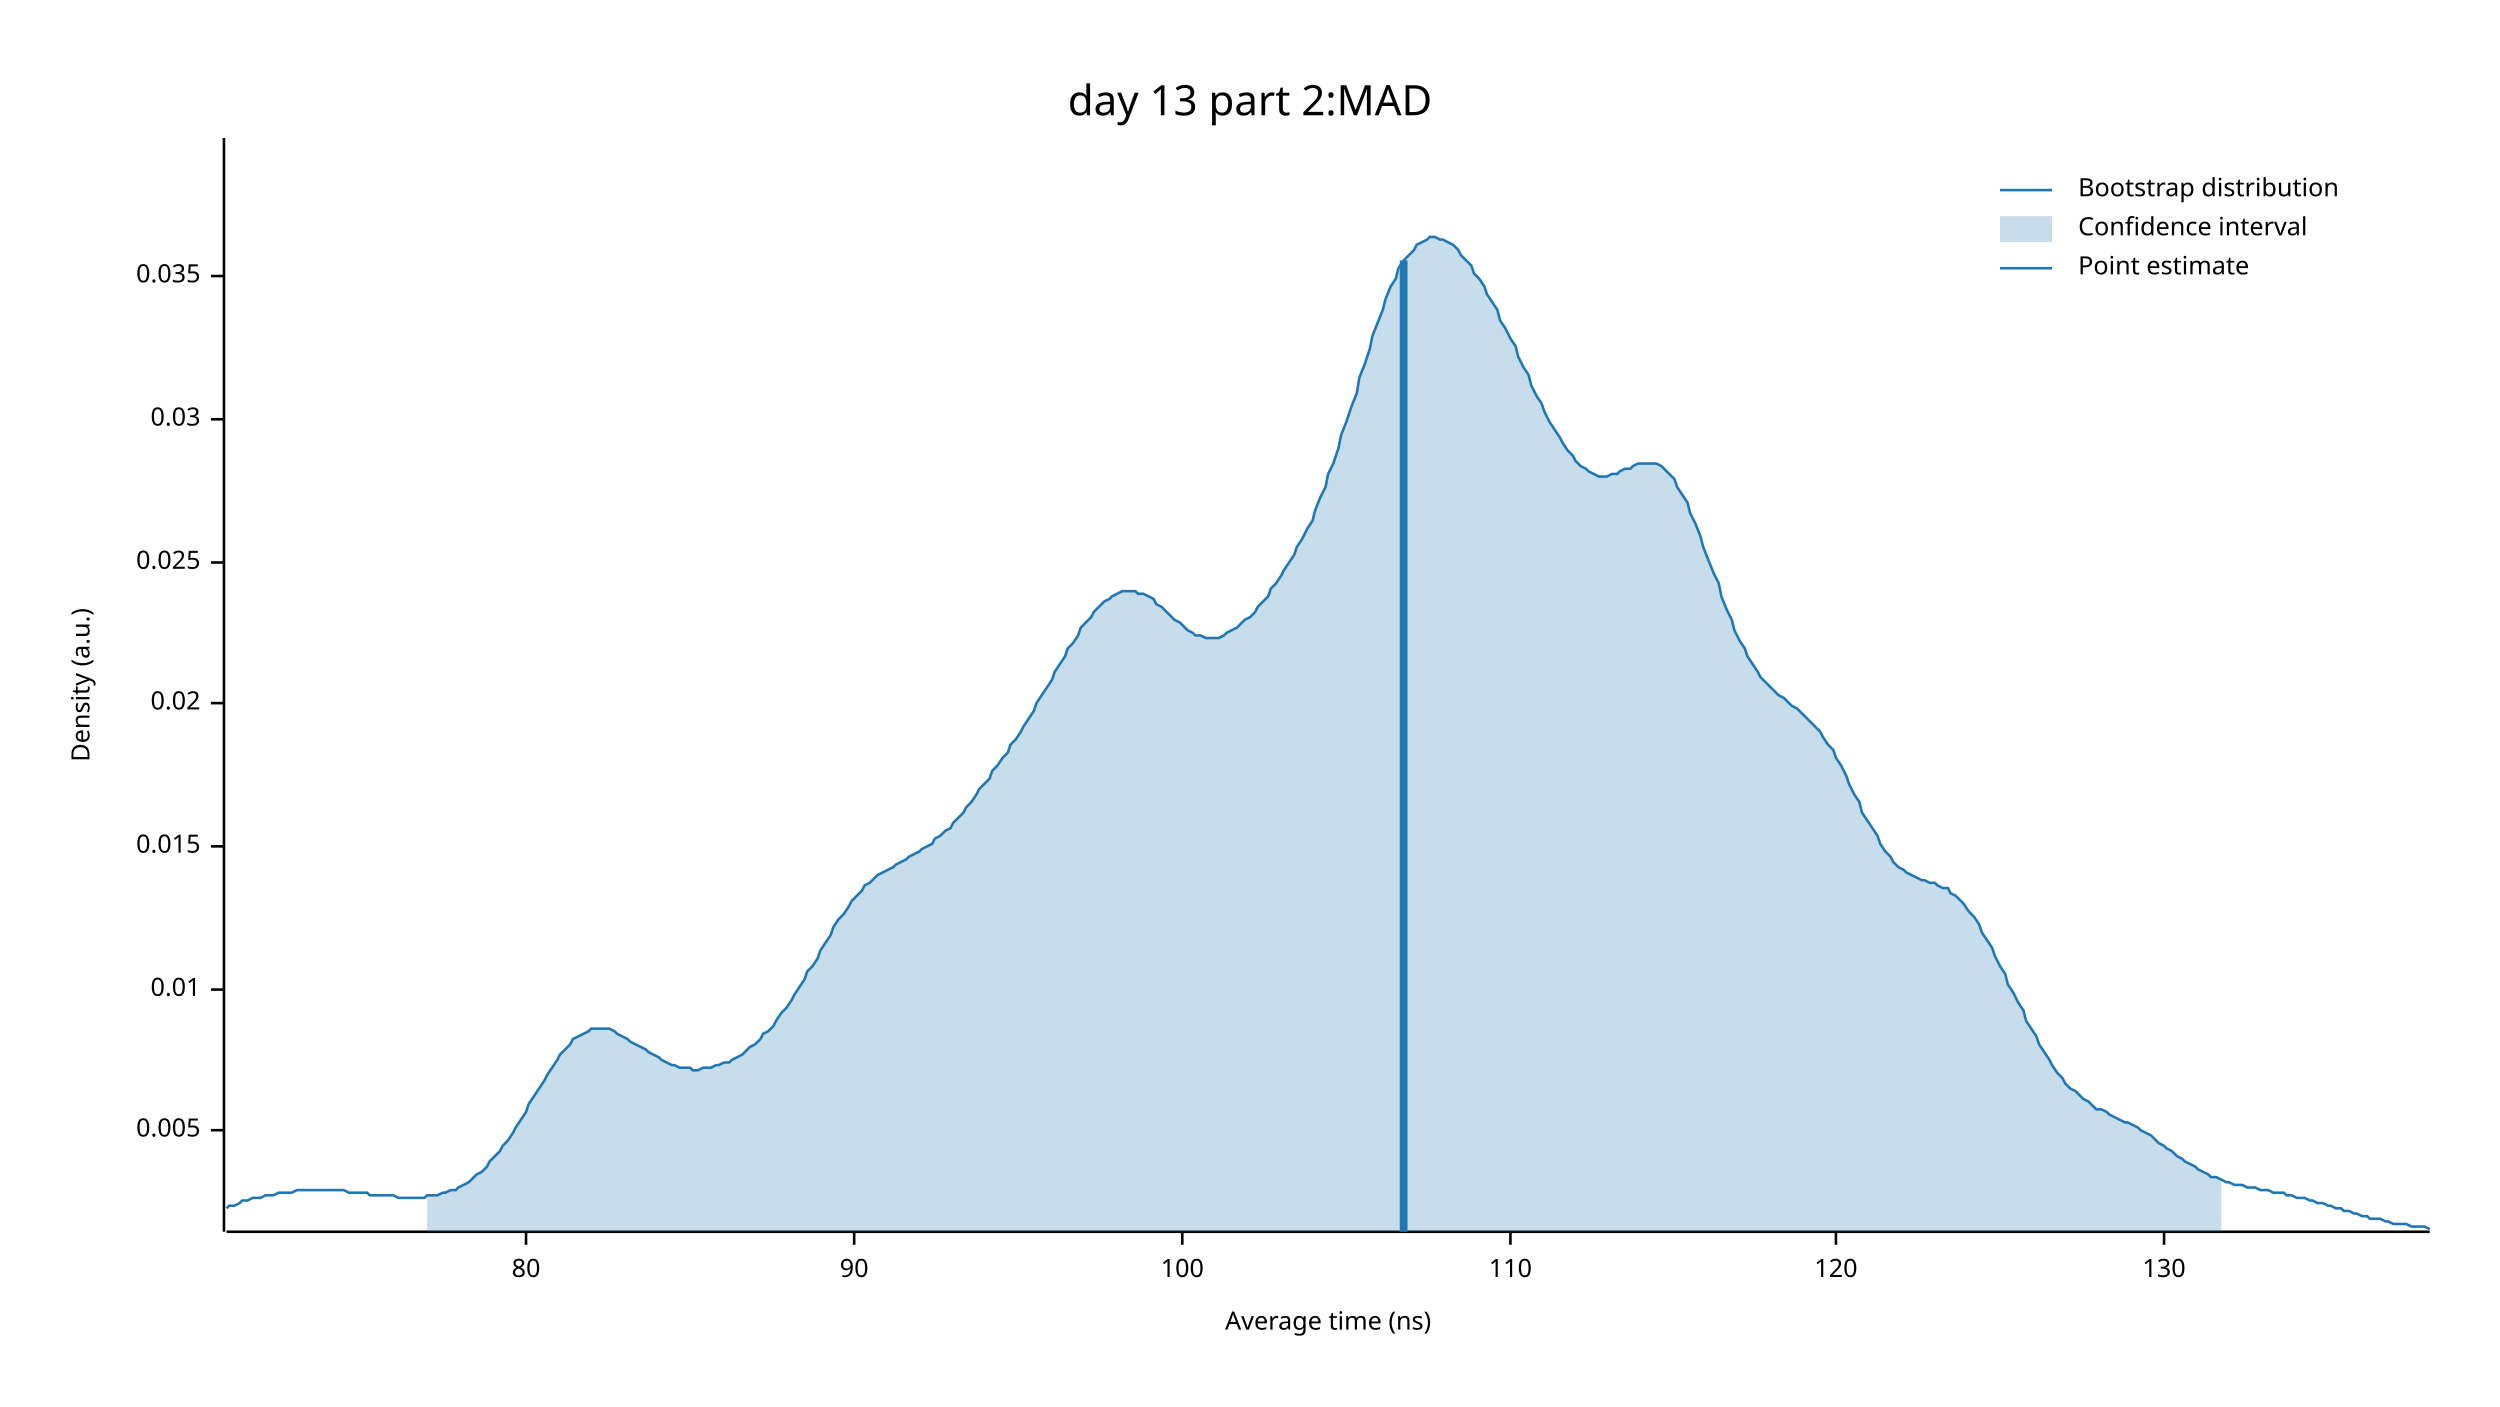
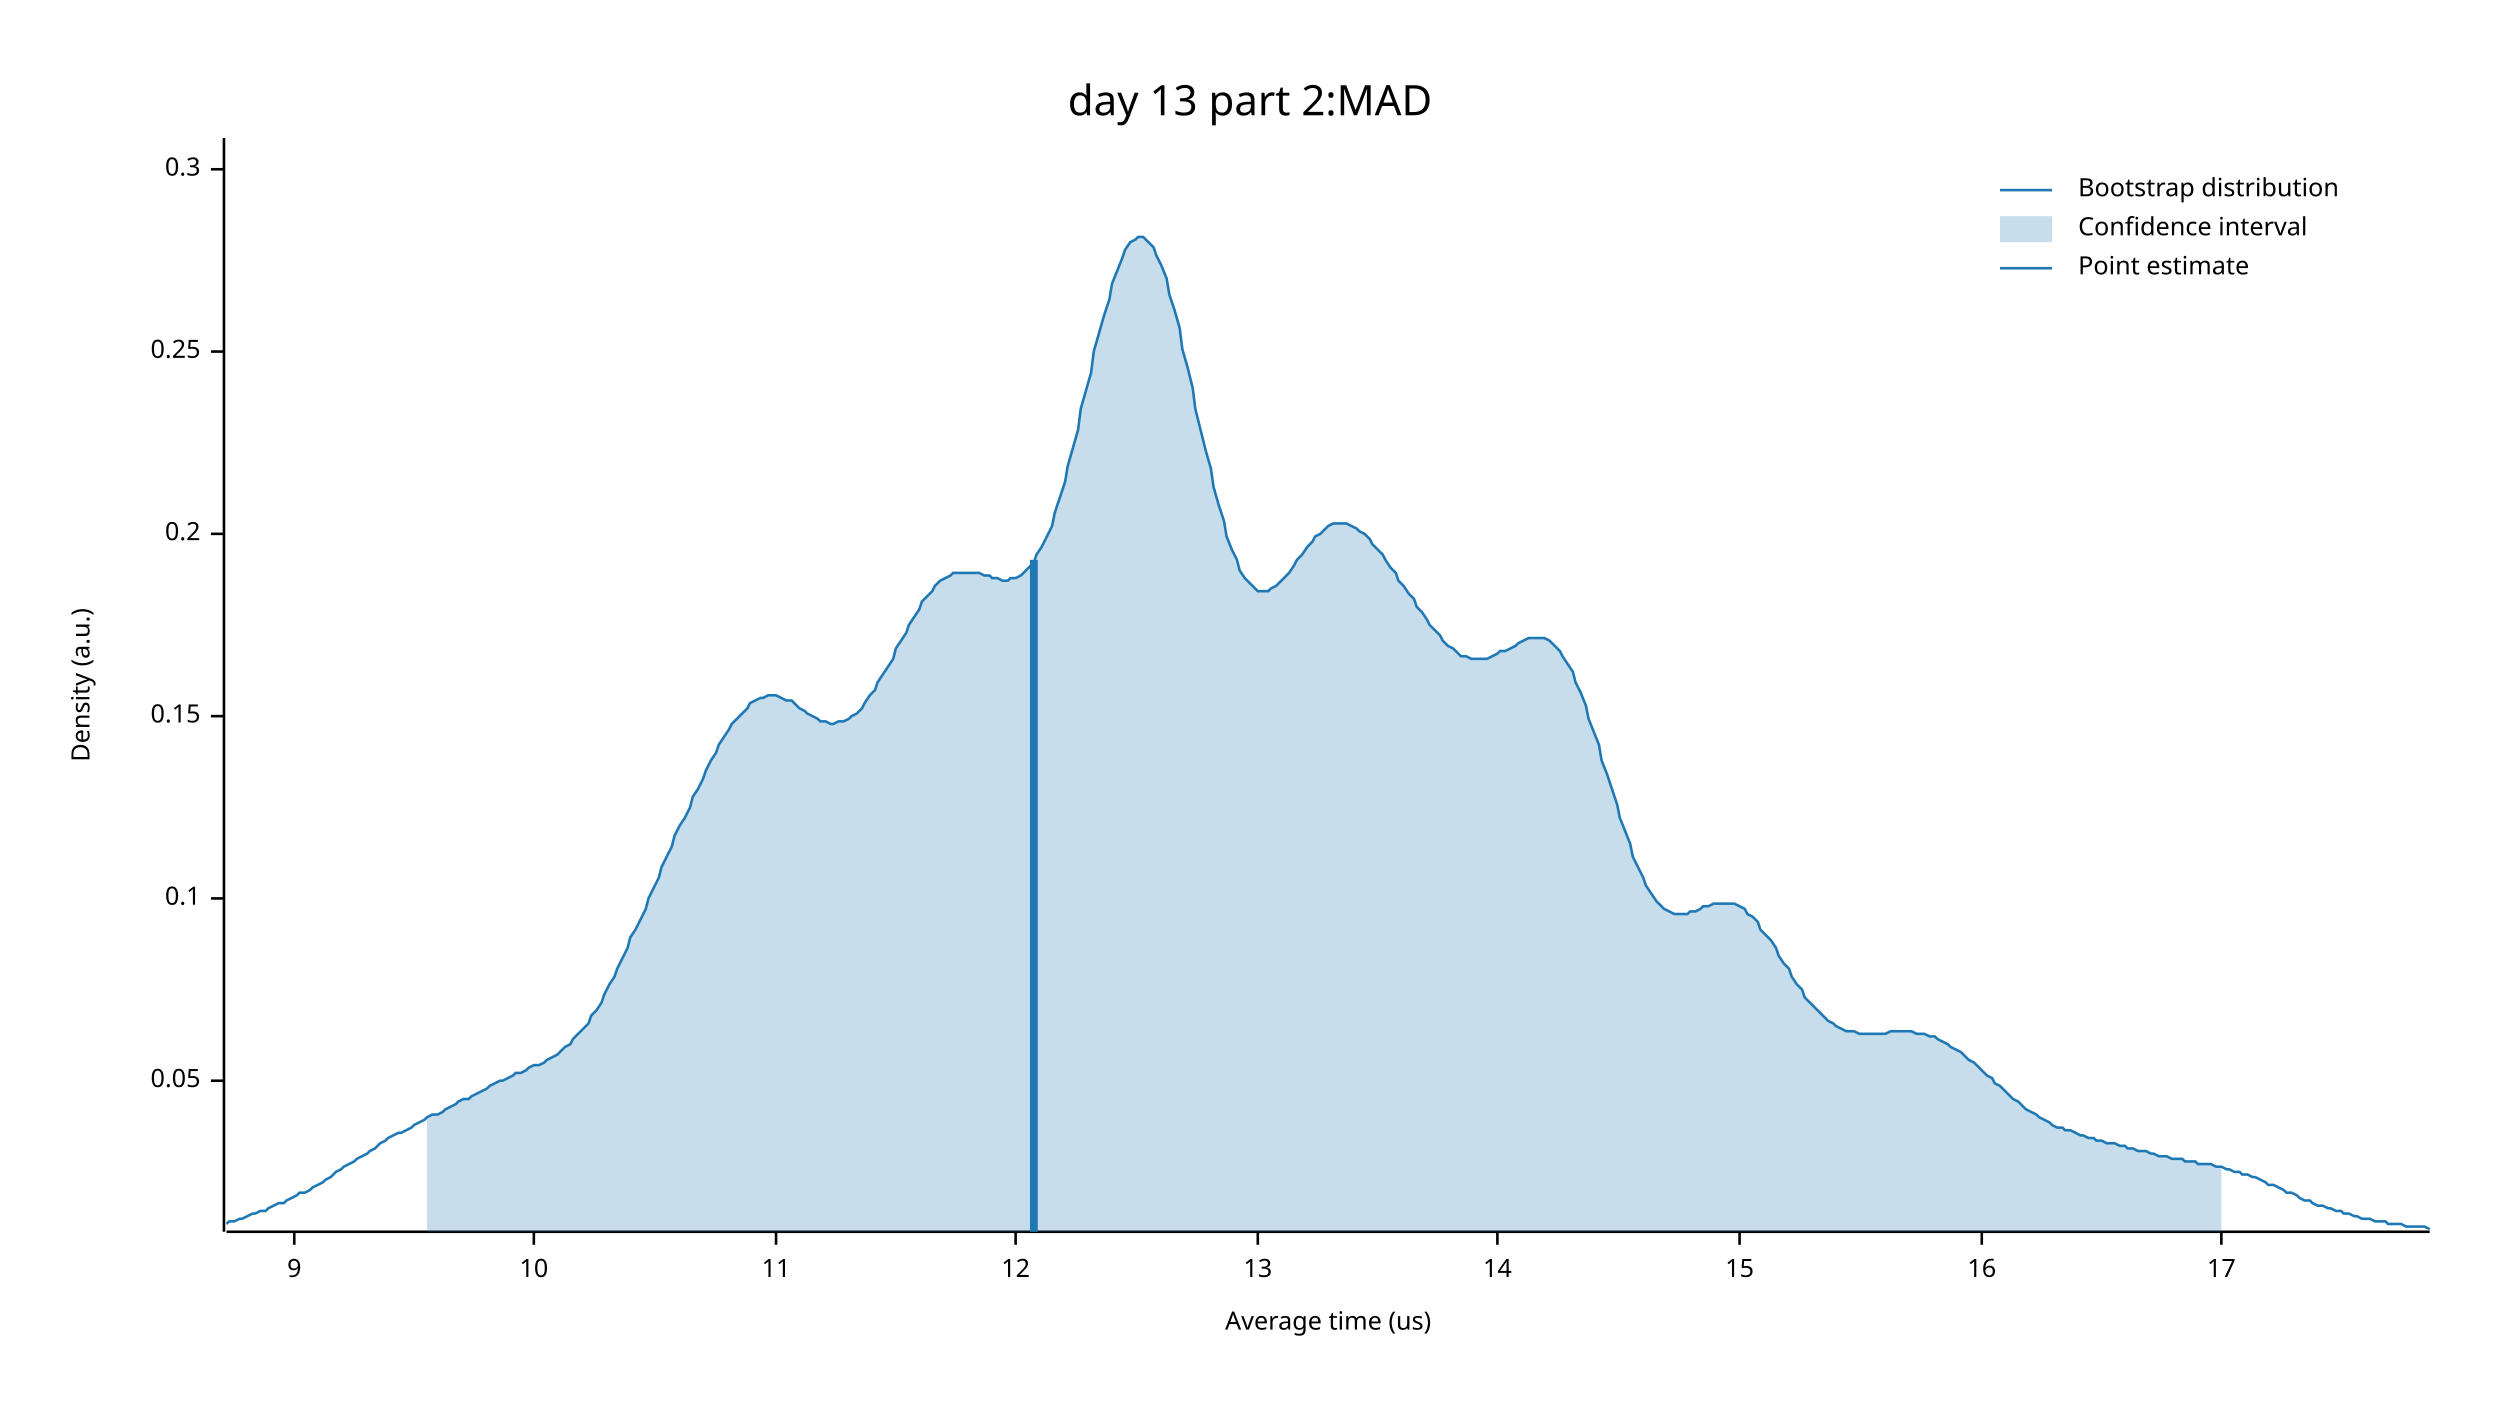
<svg xmlns="http://www.w3.org/2000/svg" width="960" height="540" viewBox="0 0 960 540">
  <text x="480" y="32" dy="0.76em" text-anchor="middle" font-family="sans-serif" font-size="16.129" opacity="1" fill="#000000">
day 13 part 2:MAD
</text>
  <text x="27" y="263" dy="0.76em" text-anchor="middle" font-family="sans-serif" font-size="9.677" opacity="1" fill="#000000" transform="rotate(270, 27, 263)">
Density (a.u.)
</text>
  <text x="510" y="513" dy="-0.5ex" text-anchor="middle" font-family="sans-serif" font-size="9.677" opacity="1" fill="#000000">
- Average time (ns)
+ Average time (us)
</text>
  <polyline fill="none" opacity="1" stroke="#000000" stroke-width="1" points="86,53 86,473 " />
-   <text x="77" y="434" dy="0.5ex" text-anchor="end" font-family="sans-serif" font-size="9.677" opacity="1" fill="#000000">
- 0.005
+   <text x="77" y="415" dy="0.5ex" text-anchor="end" font-family="sans-serif" font-size="9.677" opacity="1" fill="#000000">
+ 0.05
</text>
-   <polyline fill="none" opacity="1" stroke="#000000" stroke-width="1" points="81,434 86,434 " />
-   <text x="77" y="380" dy="0.5ex" text-anchor="end" font-family="sans-serif" font-size="9.677" opacity="1" fill="#000000">
- 0.01
+   <polyline fill="none" opacity="1" stroke="#000000" stroke-width="1" points="81,415 86,415 " />
+   <text x="77" y="345" dy="0.5ex" text-anchor="end" font-family="sans-serif" font-size="9.677" opacity="1" fill="#000000">
+ 0.1
</text>
-   <polyline fill="none" opacity="1" stroke="#000000" stroke-width="1" points="81,380 86,380 " />
-   <text x="77" y="325" dy="0.5ex" text-anchor="end" font-family="sans-serif" font-size="9.677" opacity="1" fill="#000000">
- 0.015
+   <polyline fill="none" opacity="1" stroke="#000000" stroke-width="1" points="81,345 86,345 " />
+   <text x="77" y="275" dy="0.5ex" text-anchor="end" font-family="sans-serif" font-size="9.677" opacity="1" fill="#000000">
+ 0.15
</text>
-   <polyline fill="none" opacity="1" stroke="#000000" stroke-width="1" points="81,325 86,325 " />
-   <text x="77" y="270" dy="0.5ex" text-anchor="end" font-family="sans-serif" font-size="9.677" opacity="1" fill="#000000">
- 0.02
+   <polyline fill="none" opacity="1" stroke="#000000" stroke-width="1" points="81,275 86,275 " />
+   <text x="77" y="205" dy="0.5ex" text-anchor="end" font-family="sans-serif" font-size="9.677" opacity="1" fill="#000000">
+ 0.2
</text>
-   <polyline fill="none" opacity="1" stroke="#000000" stroke-width="1" points="81,270 86,270 " />
-   <text x="77" y="216" dy="0.5ex" text-anchor="end" font-family="sans-serif" font-size="9.677" opacity="1" fill="#000000">
- 0.025
+   <polyline fill="none" opacity="1" stroke="#000000" stroke-width="1" points="81,205 86,205 " />
+   <text x="77" y="135" dy="0.5ex" text-anchor="end" font-family="sans-serif" font-size="9.677" opacity="1" fill="#000000">
+ 0.25
</text>
-   <polyline fill="none" opacity="1" stroke="#000000" stroke-width="1" points="81,216 86,216 " />
-   <text x="77" y="161" dy="0.5ex" text-anchor="end" font-family="sans-serif" font-size="9.677" opacity="1" fill="#000000">
- 0.03
+   <polyline fill="none" opacity="1" stroke="#000000" stroke-width="1" points="81,135 86,135 " />
+   <text x="77" y="65" dy="0.5ex" text-anchor="end" font-family="sans-serif" font-size="9.677" opacity="1" fill="#000000">
+ 0.3
</text>
-   <polyline fill="none" opacity="1" stroke="#000000" stroke-width="1" points="81,161 86,161 " />
-   <text x="77" y="106" dy="0.5ex" text-anchor="end" font-family="sans-serif" font-size="9.677" opacity="1" fill="#000000">
- 0.035
+   <polyline fill="none" opacity="1" stroke="#000000" stroke-width="1" points="81,65 86,65 " />
+   <polyline fill="none" opacity="1" stroke="#000000" stroke-width="1" points="87,473 933,473 " />
+   <text x="113" y="483" dy="0.76em" text-anchor="middle" font-family="sans-serif" font-size="9.677" opacity="1" fill="#000000">
+ 9
</text>
-   <polyline fill="none" opacity="1" stroke="#000000" stroke-width="1" points="81,106 86,106 " />
-   <polyline fill="none" opacity="1" stroke="#000000" stroke-width="1" points="87,473 933,473 " />
-   <text x="202" y="483" dy="0.76em" text-anchor="middle" font-family="sans-serif" font-size="9.677" opacity="1" fill="#000000">
- 80
+   <polyline fill="none" opacity="1" stroke="#000000" stroke-width="1" points="113,473 113,478 " />
+   <text x="205" y="483" dy="0.76em" text-anchor="middle" font-family="sans-serif" font-size="9.677" opacity="1" fill="#000000">
+ 10
</text>
-   <polyline fill="none" opacity="1" stroke="#000000" stroke-width="1" points="202,473 202,478 " />
-   <text x="328" y="483" dy="0.76em" text-anchor="middle" font-family="sans-serif" font-size="9.677" opacity="1" fill="#000000">
- 90
+   <polyline fill="none" opacity="1" stroke="#000000" stroke-width="1" points="205,473 205,478 " />
+   <text x="298" y="483" dy="0.76em" text-anchor="middle" font-family="sans-serif" font-size="9.677" opacity="1" fill="#000000">
+ 11
</text>
-   <polyline fill="none" opacity="1" stroke="#000000" stroke-width="1" points="328,473 328,478 " />
-   <text x="454" y="483" dy="0.76em" text-anchor="middle" font-family="sans-serif" font-size="9.677" opacity="1" fill="#000000">
- 100
+   <polyline fill="none" opacity="1" stroke="#000000" stroke-width="1" points="298,473 298,478 " />
+   <text x="390" y="483" dy="0.76em" text-anchor="middle" font-family="sans-serif" font-size="9.677" opacity="1" fill="#000000">
+ 12
</text>
-   <polyline fill="none" opacity="1" stroke="#000000" stroke-width="1" points="454,473 454,478 " />
-   <text x="580" y="483" dy="0.76em" text-anchor="middle" font-family="sans-serif" font-size="9.677" opacity="1" fill="#000000">
- 110
+   <polyline fill="none" opacity="1" stroke="#000000" stroke-width="1" points="390,473 390,478 " />
+   <text x="483" y="483" dy="0.76em" text-anchor="middle" font-family="sans-serif" font-size="9.677" opacity="1" fill="#000000">
+ 13
</text>
-   <polyline fill="none" opacity="1" stroke="#000000" stroke-width="1" points="580,473 580,478 " />
-   <text x="705" y="483" dy="0.76em" text-anchor="middle" font-family="sans-serif" font-size="9.677" opacity="1" fill="#000000">
- 120
+   <polyline fill="none" opacity="1" stroke="#000000" stroke-width="1" points="483,473 483,478 " />
+   <text x="575" y="483" dy="0.76em" text-anchor="middle" font-family="sans-serif" font-size="9.677" opacity="1" fill="#000000">
+ 14
</text>
-   <polyline fill="none" opacity="1" stroke="#000000" stroke-width="1" points="705,473 705,478 " />
-   <text x="831" y="483" dy="0.76em" text-anchor="middle" font-family="sans-serif" font-size="9.677" opacity="1" fill="#000000">
- 130
+   <polyline fill="none" opacity="1" stroke="#000000" stroke-width="1" points="575,473 575,478 " />
+   <text x="668" y="483" dy="0.76em" text-anchor="middle" font-family="sans-serif" font-size="9.677" opacity="1" fill="#000000">
+ 15
</text>
-   <polyline fill="none" opacity="1" stroke="#000000" stroke-width="1" points="831,473 831,478 " />
-   <polyline fill="none" opacity="1" stroke="#1F78B4" stroke-width="1" points="87,464 88,463 90,463 92,462 93,461 95,461 97,460 98,460 100,460 102,459 103,459 105,459 107,458 109,458 110,458 112,458 114,457 115,457 117,457 119,457 120,457 122,457 124,457 125,457 127,457 129,457 131,457 132,457 134,458 136,458 137,458 139,458 141,458 142,459 144,459 146,459 148,459 149,459 151,459 153,460 154,460 156,460 158,460 159,460 161,460 163,460 164,459 166,459 168,459 170,458 171,458 173,457 175,457 176,456 178,455 180,454 181,453 183,451 185,450 187,448 188,446 190,444 192,442 193,440 195,438 197,435 198,433 200,430 202,427 203,424 205,421 207,418 209,415 210,413 212,410 214,407 215,405 217,403 219,401 220,399 222,398 224,397 226,396 227,395 229,395 231,395 232,395 234,395 236,396 237,397 239,398 241,399 242,400 244,401 246,402 248,403 249,404 251,405 253,406 254,407 256,408 258,409 259,409 261,410 263,410 265,410 266,411 268,411 270,410 271,410 273,410 275,409 276,409 278,408 280,408 281,407 283,406 285,405 287,403 288,402 290,401 292,399 293,397 295,396 297,394 298,392 300,389 302,387 304,384 305,382 307,379 309,376 310,373 312,371 314,368 315,365 317,362 319,359 320,356 322,353 324,351 326,348 327,346 329,344 331,342 332,340 334,339 336,337 337,336 339,335 341,334 343,333 344,332 346,331 348,330 349,329 351,328 353,327 354,326 356,325 358,324 359,322 361,321 363,319 365,318 366,316 368,314 370,312 371,310 373,308 375,305 376,303 378,301 380,299 381,296 383,294 385,291 387,289 388,286 390,284 392,281 393,279 395,276 397,273 398,270 400,267 402,264 404,261 405,258 407,255 409,252 410,249 412,247 414,244 415,241 417,239 419,237 420,235 422,233 424,231 426,230 427,229 429,228 431,227 432,227 434,227 436,227 437,228 439,228 441,229 443,230 444,232 446,233 448,235 449,236 451,238 453,239 454,240 456,242 458,243 459,244 461,244 463,245 465,245 466,245 468,245 470,244 471,243 473,242 475,241 476,240 478,238 480,237 482,235 483,233 485,231 487,229 488,226 490,224 492,221 493,219 495,216 497,213 498,210 500,207 502,203 504,200 505,196 507,191 509,187 510,182 512,178 514,172 515,167 517,162 519,156 521,151 522,145 524,140 526,134 527,129 529,124 531,119 532,115 534,110 536,107 537,103 539,100 541,98 543,96 544,94 546,93 548,92 549,91 551,91 553,92 554,92 556,93 558,94 560,96 561,98 563,100 565,102 566,105 568,107 570,110 571,113 573,116 575,119 576,123 578,126 580,130 582,133 583,137 585,141 587,144 588,148 590,152 592,155 593,158 595,162 597,165 599,168 600,170 602,173 604,175 605,177 607,179 609,180 610,181 612,182 614,183 615,183 617,183 619,182 621,182 622,181 624,180 626,180 627,179 629,178 631,178 632,178 634,178 636,178 638,179 639,180 641,182 643,184 644,187 646,190 648,193 649,197 651,201 653,206 654,210 656,215 658,220 660,224 661,229 663,234 665,238 666,242 668,246 670,249 671,252 673,255 675,258 676,260 678,262 680,264 682,266 683,267 685,268 687,270 688,271 690,272 692,274 693,275 695,277 697,279 699,281 700,283 702,286 704,288 705,291 707,294 709,298 710,301 712,305 714,308 715,312 717,315 719,318 721,321 722,324 724,327 726,329 727,331 729,333 731,334 732,335 734,336 736,337 738,338 739,338 741,339 743,339 744,340 746,341 748,341 749,343 751,344 753,346 754,347 756,350 758,352 760,355 761,358 763,361 765,364 766,367 768,371 770,374 771,378 773,381 775,385 777,388 778,392 780,395 782,398 783,401 785,404 787,407 788,409 790,412 792,414 793,416 795,418 797,419 799,421 800,422 802,423 804,425 805,426 807,426 809,427 810,428 812,429 814,430 816,431 817,431 819,432 821,433 822,434 824,435 826,436 827,437 829,439 831,440 832,441 834,442 836,444 838,445 839,446 841,447 843,448 844,449 846,450 848,451 849,452 851,452 853,453 855,454 856,454 858,455 860,455 861,455 863,456 865,456 866,456 868,457 870,457 871,457 873,458 875,458 877,458 878,459 880,459 882,460 883,460 885,460 887,461 888,461 890,462 892,462 894,463 895,463 897,464 899,464 900,465 902,465 904,466 905,466 907,467 909,467 910,468 912,468 914,468 916,469 917,469 919,470 921,470 922,470 924,470 926,471 927,471 929,471 931,471 933,472 " />
-   <polygon opacity="0.25" fill="#1F78B4" points="164,459 166,459 168,459 170,458 171,458 173,457 175,457 176,456 178,455 180,454 181,453 183,451 185,450 187,448 188,446 190,444 192,442 193,440 195,438 197,435 198,433 200,430 202,427 203,424 205,421 207,418 209,415 210,413 212,410 214,407 215,405 217,403 219,401 220,399 222,398 224,397 226,396 227,395 229,395 231,395 232,395 234,395 236,396 237,397 239,398 241,399 242,400 244,401 246,402 248,403 249,404 251,405 253,406 254,407 256,408 258,409 259,409 261,410 263,410 265,410 266,411 268,411 270,410 271,410 273,410 275,409 276,409 278,408 280,408 281,407 283,406 285,405 287,403 288,402 290,401 292,399 293,397 295,396 297,394 298,392 300,389 302,387 304,384 305,382 307,379 309,376 310,373 312,371 314,368 315,365 317,362 319,359 320,356 322,353 324,351 326,348 327,346 329,344 331,342 332,340 334,339 336,337 337,336 339,335 341,334 343,333 344,332 346,331 348,330 349,329 351,328 353,327 354,326 356,325 358,324 359,322 361,321 363,319 365,318 366,316 368,314 370,312 371,310 373,308 375,305 376,303 378,301 380,299 381,296 383,294 385,291 387,289 388,286 390,284 392,281 393,279 395,276 397,273 398,270 400,267 402,264 404,261 405,258 407,255 409,252 410,249 412,247 414,244 415,241 417,239 419,237 420,235 422,233 424,231 426,230 427,229 429,228 431,227 432,227 434,227 436,227 437,228 439,228 441,229 443,230 444,232 446,233 448,235 449,236 451,238 453,239 454,240 456,242 458,243 459,244 461,244 463,245 465,245 466,245 468,245 470,244 471,243 473,242 475,241 476,240 478,238 480,237 482,235 483,233 485,231 487,229 488,226 490,224 492,221 493,219 495,216 497,213 498,210 500,207 502,203 504,200 505,196 507,191 509,187 510,182 512,178 514,172 515,167 517,162 519,156 521,151 522,145 524,140 526,134 527,129 529,124 531,119 532,115 534,110 536,107 537,103 539,100 541,98 543,96 544,94 546,93 548,92 549,91 551,91 553,92 554,92 556,93 558,94 560,96 561,98 563,100 565,102 566,105 568,107 570,110 571,113 573,116 575,119 576,123 578,126 580,130 582,133 583,137 585,141 587,144 588,148 590,152 592,155 593,158 595,162 597,165 599,168 600,170 602,173 604,175 605,177 607,179 609,180 610,181 612,182 614,183 615,183 617,183 619,182 621,182 622,181 624,180 626,180 627,179 629,178 631,178 632,178 634,178 636,178 638,179 639,180 641,182 643,184 644,187 646,190 648,193 649,197 651,201 653,206 654,210 656,215 658,220 660,224 661,229 663,234 665,238 666,242 668,246 670,249 671,252 673,255 675,258 676,260 678,262 680,264 682,266 683,267 685,268 687,270 688,271 690,272 692,274 693,275 695,277 697,279 699,281 700,283 702,286 704,288 705,291 707,294 709,298 710,301 712,305 714,308 715,312 717,315 719,318 721,321 722,324 724,327 726,329 727,331 729,333 731,334 732,335 734,336 736,337 738,338 739,338 741,339 743,339 744,340 746,341 748,341 749,343 751,344 753,346 754,347 756,350 758,352 760,355 761,358 763,361 765,364 766,367 768,371 770,374 771,378 773,381 775,385 777,388 778,392 780,395 782,398 783,401 785,404 787,407 788,409 790,412 792,414 793,416 795,418 797,419 799,421 800,422 802,423 804,425 805,426 807,426 809,427 810,428 812,429 814,430 816,431 817,431 819,432 821,433 822,434 824,435 826,436 827,437 829,439 831,440 832,441 834,442 836,444 838,445 839,446 841,447 843,448 844,449 846,450 848,451 849,452 851,452 853,453 853,473 164,473 " />
-   <polyline fill="none" opacity="1" stroke="#1F78B4" stroke-width="3" points="539,473 539,100 " />
+   <polyline fill="none" opacity="1" stroke="#000000" stroke-width="1" points="668,473 668,478 " />
+   <text x="761" y="483" dy="0.76em" text-anchor="middle" font-family="sans-serif" font-size="9.677" opacity="1" fill="#000000">
+ 16
+ </text>
+   <polyline fill="none" opacity="1" stroke="#000000" stroke-width="1" points="761,473 761,478 " />
+   <text x="853" y="483" dy="0.76em" text-anchor="middle" font-family="sans-serif" font-size="9.677" opacity="1" fill="#000000">
+ 17
+ </text>
+   <polyline fill="none" opacity="1" stroke="#000000" stroke-width="1" points="853,473 853,478 " />
+   <polyline fill="none" opacity="1" stroke="#1F78B4" stroke-width="1" points="87,470 88,469 90,469 92,468 93,468 95,467 97,466 98,466 100,465 102,465 103,464 105,463 107,462 109,462 110,461 112,460 114,459 115,458 117,458 119,457 120,456 122,455 124,454 125,453 127,452 129,450 131,449 132,448 134,447 136,446 137,445 139,444 141,443 142,442 144,441 146,439 148,438 149,437 151,436 153,435 154,435 156,434 158,433 159,432 161,431 163,430 164,429 166,428 168,428 170,427 171,426 173,425 175,424 176,423 178,422 180,422 181,421 183,420 185,419 187,418 188,417 190,416 192,415 193,415 195,414 197,413 198,412 200,412 202,411 203,410 205,409 207,409 209,408 210,407 212,406 214,405 215,404 217,402 219,401 220,399 222,397 224,395 226,393 227,390 229,388 231,385 232,382 234,378 236,375 237,372 239,368 241,364 242,360 244,357 246,353 248,349 249,345 251,341 253,337 254,333 256,329 258,325 259,321 261,317 263,314 265,310 266,306 268,303 270,299 271,296 273,292 275,289 276,286 278,283 280,280 281,278 283,276 285,274 287,272 288,270 290,269 292,268 293,268 295,267 297,267 298,267 300,268 302,269 304,269 305,270 307,272 309,273 310,274 312,275 314,276 315,277 317,277 319,278 320,278 322,277 324,277 326,276 327,275 329,274 331,272 332,270 334,267 336,265 337,262 339,259 341,256 343,253 344,249 346,246 348,243 349,240 351,237 353,234 354,231 356,229 358,227 359,225 361,223 363,222 365,221 366,220 368,220 370,220 371,220 373,220 375,220 376,220 378,221 380,221 381,222 383,222 385,223 387,223 388,222 390,222 392,221 393,220 395,218 397,216 398,213 400,210 402,206 404,202 405,197 407,191 409,185 410,179 412,172 414,165 415,157 417,150 419,143 420,135 422,128 424,121 426,115 427,109 429,104 431,99 432,96 434,93 436,92 437,91 439,91 441,93 443,95 444,98 446,102 448,107 449,113 451,119 453,126 454,134 456,141 458,149 459,157 461,165 463,173 465,180 466,187 468,194 470,200 471,206 473,211 475,215 476,219 478,222 480,224 482,226 483,227 485,227 487,227 488,226 490,225 492,223 493,222 495,220 497,217 498,215 500,213 502,210 504,208 505,206 507,205 509,203 510,202 512,201 514,201 515,201 517,201 519,202 521,203 522,204 524,205 526,207 527,209 529,211 531,213 532,215 534,218 536,220 537,223 539,225 541,228 543,230 544,233 546,235 548,238 549,240 551,242 553,244 554,246 556,248 558,249 560,251 561,252 563,252 565,253 566,253 568,253 570,253 571,253 573,252 575,251 576,250 578,250 580,249 582,248 583,247 585,246 587,245 588,245 590,245 592,245 593,245 595,246 597,248 599,250 600,252 602,255 604,258 605,262 607,266 609,271 610,276 612,281 614,286 615,292 617,297 619,303 621,309 622,314 624,319 626,324 627,329 629,333 631,337 632,340 634,343 636,346 638,348 639,349 641,350 643,351 644,351 646,351 648,351 649,350 651,350 653,349 654,348 656,348 658,347 660,347 661,347 663,347 665,347 666,347 668,348 670,349 671,351 673,352 675,354 676,357 678,359 680,361 682,364 683,367 685,370 687,372 688,375 690,378 692,380 693,383 695,385 697,387 699,389 700,390 702,392 704,393 705,394 707,395 709,396 710,396 712,396 714,397 715,397 717,397 719,397 721,397 722,397 724,397 726,396 727,396 729,396 731,396 732,396 734,396 736,397 738,397 739,397 741,398 743,398 744,399 746,400 748,401 749,402 751,403 753,404 754,405 756,407 758,408 760,410 761,411 763,413 765,414 766,416 768,417 770,419 771,420 773,422 775,423 777,425 778,426 780,427 782,428 783,429 785,430 787,431 788,432 790,433 792,433 793,434 795,434 797,435 799,436 800,436 802,437 804,437 805,438 807,438 809,439 810,439 812,439 814,440 816,440 817,441 819,441 821,442 822,442 824,442 826,443 827,443 829,444 831,444 832,444 834,445 836,445 838,445 839,446 841,446 843,446 844,447 846,447 848,447 849,447 851,448 853,448 855,449 856,449 858,450 860,450 861,451 863,451 865,452 866,452 868,453 870,454 871,455 873,455 875,456 877,457 878,458 880,458 882,459 883,460 885,461 887,461 888,462 890,463 892,463 894,464 895,464 897,465 899,465 900,466 902,466 904,467 905,467 907,468 909,468 910,468 912,469 914,469 916,469 917,470 919,470 921,470 922,470 924,471 926,471 927,471 929,471 931,471 933,472 " />
+   <polygon opacity="0.25" fill="#1F78B4" points="164,429 166,428 168,428 170,427 171,426 173,425 175,424 176,423 178,422 180,422 181,421 183,420 185,419 187,418 188,417 190,416 192,415 193,415 195,414 197,413 198,412 200,412 202,411 203,410 205,409 207,409 209,408 210,407 212,406 214,405 215,404 217,402 219,401 220,399 222,397 224,395 226,393 227,390 229,388 231,385 232,382 234,378 236,375 237,372 239,368 241,364 242,360 244,357 246,353 248,349 249,345 251,341 253,337 254,333 256,329 258,325 259,321 261,317 263,314 265,310 266,306 268,303 270,299 271,296 273,292 275,289 276,286 278,283 280,280 281,278 283,276 285,274 287,272 288,270 290,269 292,268 293,268 295,267 297,267 298,267 300,268 302,269 304,269 305,270 307,272 309,273 310,274 312,275 314,276 315,277 317,277 319,278 320,278 322,277 324,277 326,276 327,275 329,274 331,272 332,270 334,267 336,265 337,262 339,259 341,256 343,253 344,249 346,246 348,243 349,240 351,237 353,234 354,231 356,229 358,227 359,225 361,223 363,222 365,221 366,220 368,220 370,220 371,220 373,220 375,220 376,220 378,221 380,221 381,222 383,222 385,223 387,223 388,222 390,222 392,221 393,220 395,218 397,216 398,213 400,210 402,206 404,202 405,197 407,191 409,185 410,179 412,172 414,165 415,157 417,150 419,143 420,135 422,128 424,121 426,115 427,109 429,104 431,99 432,96 434,93 436,92 437,91 439,91 441,93 443,95 444,98 446,102 448,107 449,113 451,119 453,126 454,134 456,141 458,149 459,157 461,165 463,173 465,180 466,187 468,194 470,200 471,206 473,211 475,215 476,219 478,222 480,224 482,226 483,227 485,227 487,227 488,226 490,225 492,223 493,222 495,220 497,217 498,215 500,213 502,210 504,208 505,206 507,205 509,203 510,202 512,201 514,201 515,201 517,201 519,202 521,203 522,204 524,205 526,207 527,209 529,211 531,213 532,215 534,218 536,220 537,223 539,225 541,228 543,230 544,233 546,235 548,238 549,240 551,242 553,244 554,246 556,248 558,249 560,251 561,252 563,252 565,253 566,253 568,253 570,253 571,253 573,252 575,251 576,250 578,250 580,249 582,248 583,247 585,246 587,245 588,245 590,245 592,245 593,245 595,246 597,248 599,250 600,252 602,255 604,258 605,262 607,266 609,271 610,276 612,281 614,286 615,292 617,297 619,303 621,309 622,314 624,319 626,324 627,329 629,333 631,337 632,340 634,343 636,346 638,348 639,349 641,350 643,351 644,351 646,351 648,351 649,350 651,350 653,349 654,348 656,348 658,347 660,347 661,347 663,347 665,347 666,347 668,348 670,349 671,351 673,352 675,354 676,357 678,359 680,361 682,364 683,367 685,370 687,372 688,375 690,378 692,380 693,383 695,385 697,387 699,389 700,390 702,392 704,393 705,394 707,395 709,396 710,396 712,396 714,397 715,397 717,397 719,397 721,397 722,397 724,397 726,396 727,396 729,396 731,396 732,396 734,396 736,397 738,397 739,397 741,398 743,398 744,399 746,400 748,401 749,402 751,403 753,404 754,405 756,407 758,408 760,410 761,411 763,413 765,414 766,416 768,417 770,419 771,420 773,422 775,423 777,425 778,426 780,427 782,428 783,429 785,430 787,431 788,432 790,433 792,433 793,434 795,434 797,435 799,436 800,436 802,437 804,437 805,438 807,438 809,439 810,439 812,439 814,440 816,440 817,441 819,441 821,442 822,442 824,442 826,443 827,443 829,444 831,444 832,444 834,445 836,445 838,445 839,446 841,446 843,446 844,447 846,447 848,447 849,447 851,448 853,448 853,473 164,473 " />
+   <polyline fill="none" opacity="1" stroke="#1F78B4" stroke-width="3" points="397,473 397,215 " />
  <text x="798" y="68" dy="0.76em" text-anchor="start" font-family="sans-serif" font-size="9.677" opacity="1" fill="#000000">
Bootstrap distribution
</text>
  <text x="798" y="83" dy="0.76em" text-anchor="start" font-family="sans-serif" font-size="9.677" opacity="1" fill="#000000">
Confidence interval
</text>
  <text x="798" y="98" dy="0.76em" text-anchor="start" font-family="sans-serif" font-size="9.677" opacity="1" fill="#000000">
Point estimate
</text>
  <polyline fill="none" opacity="1" stroke="#1F78B4" stroke-width="1" points="768,73 788,73 " />
  <rect x="768" y="83" width="20" height="10" opacity="0.25" fill="#1F78B4" stroke="none" />
  <polyline fill="none" opacity="1" stroke="#1F78B4" stroke-width="1" points="768,103 788,103 " />
</svg>
